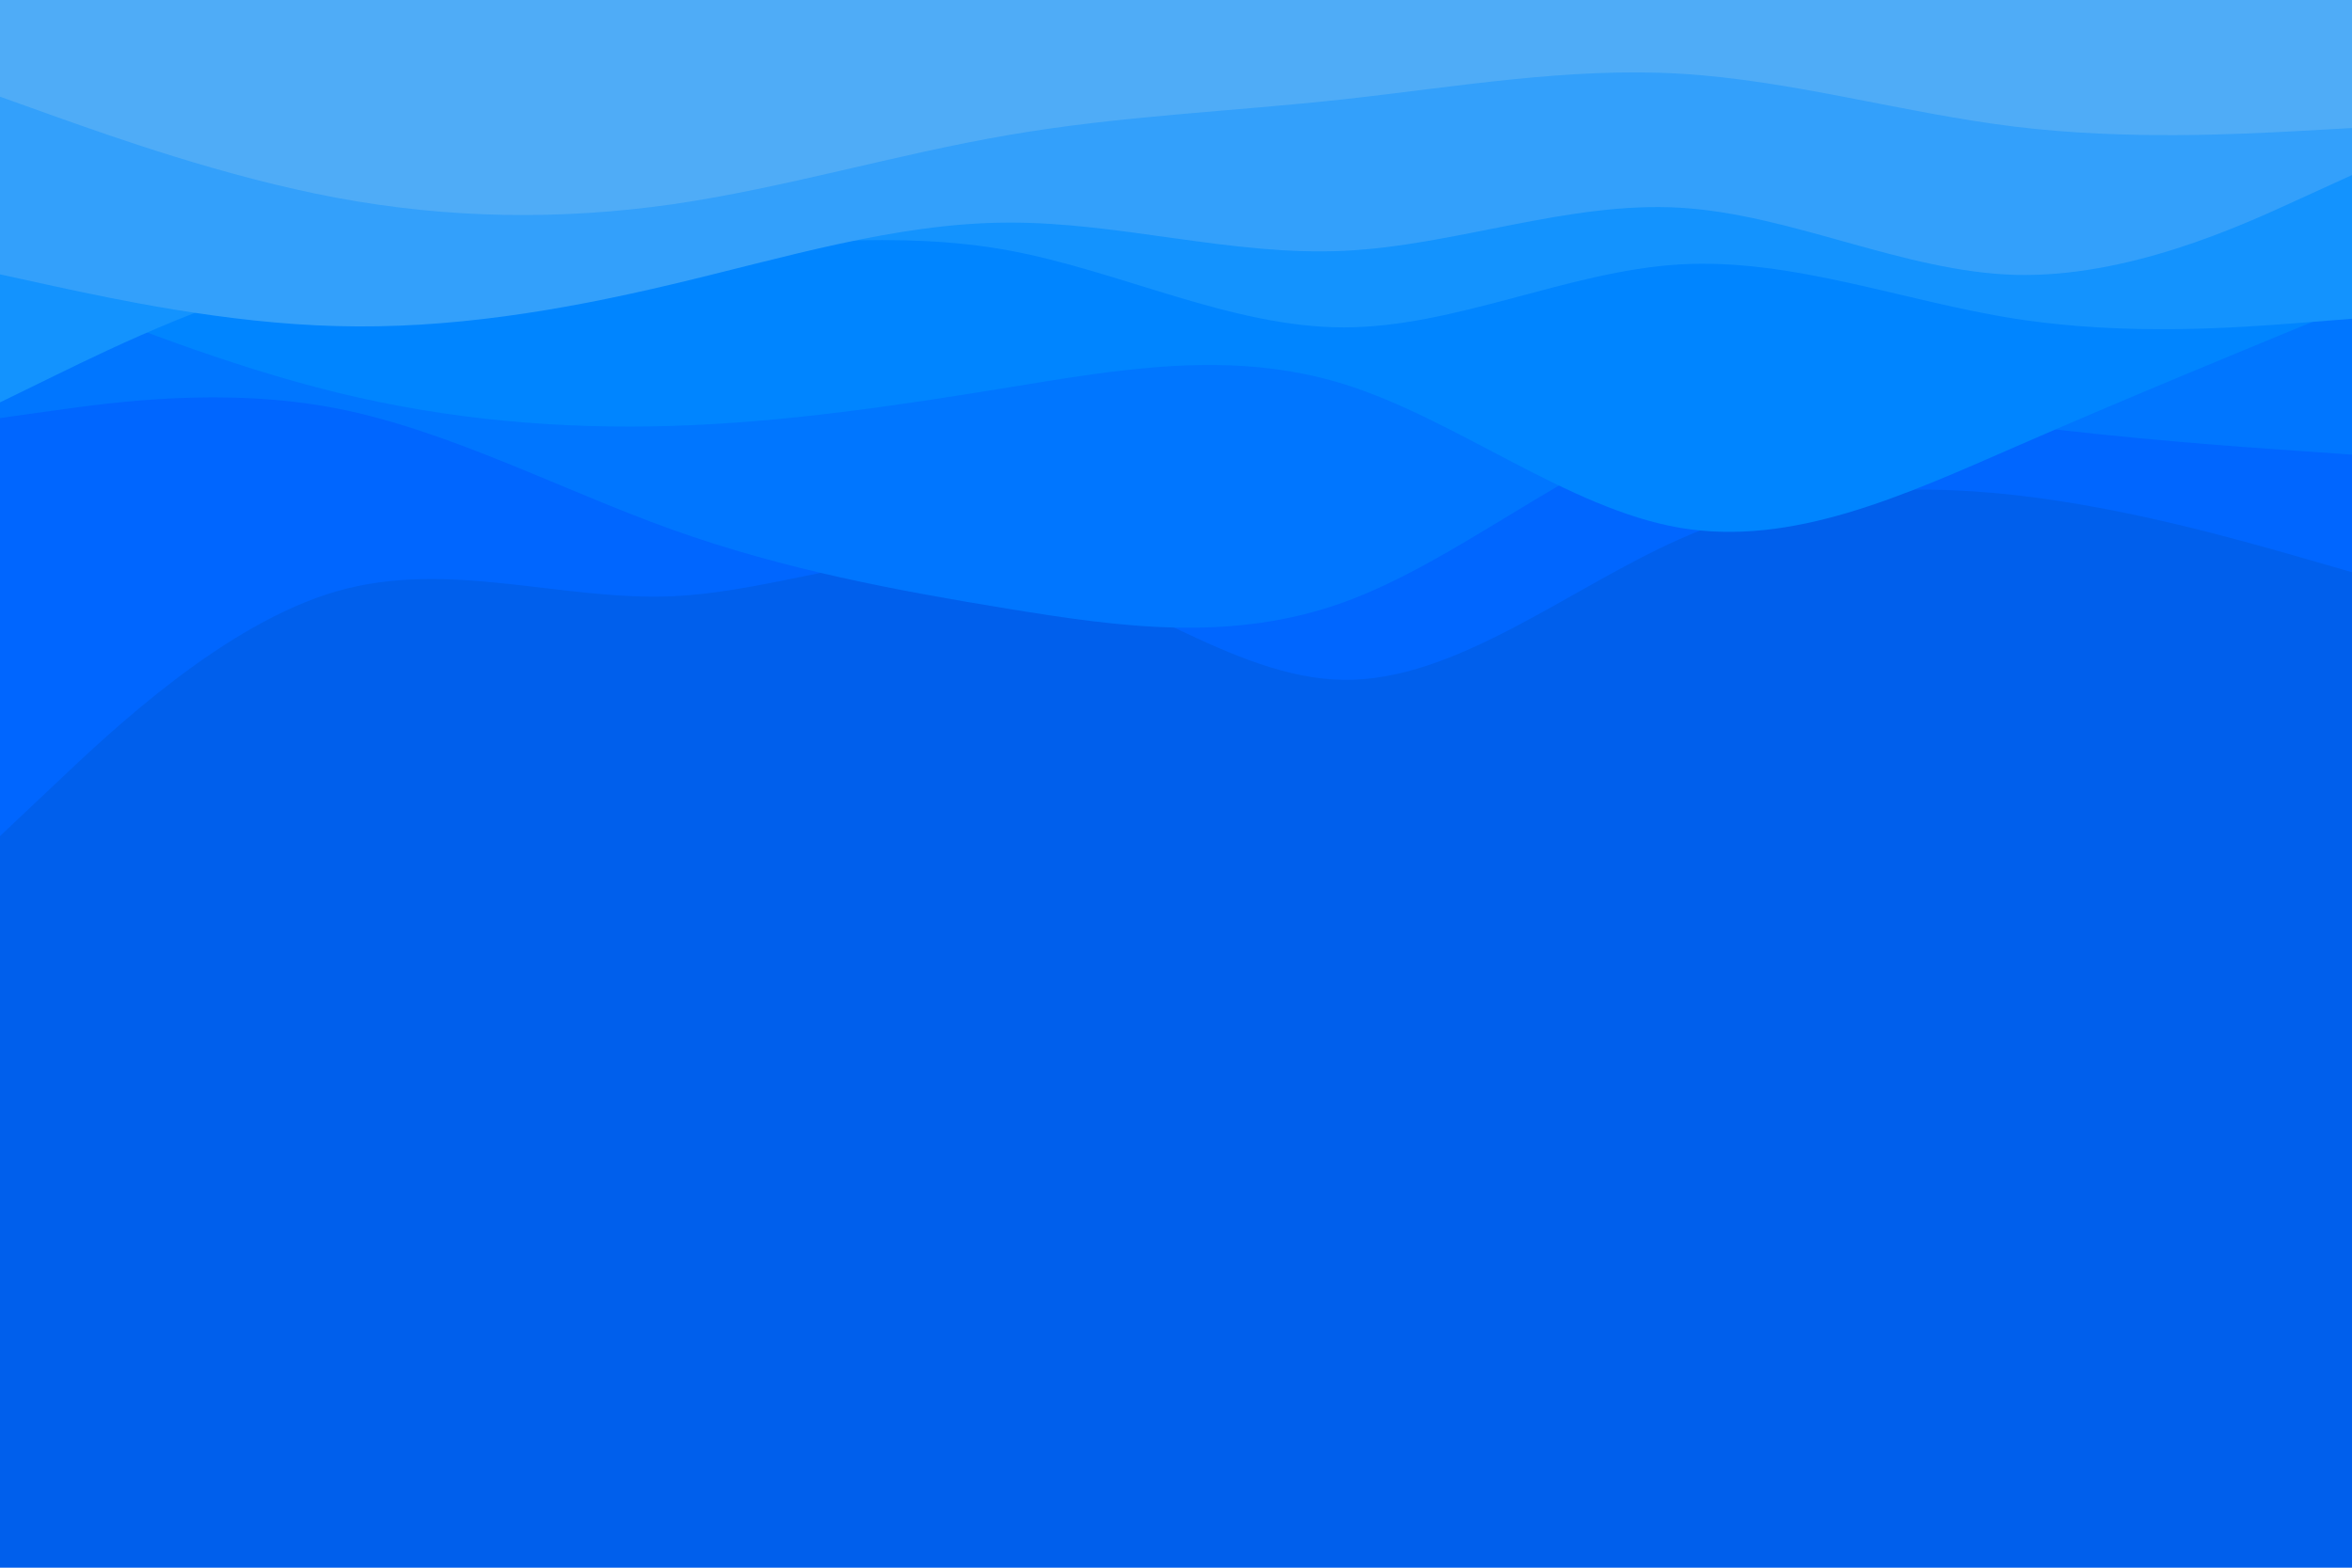
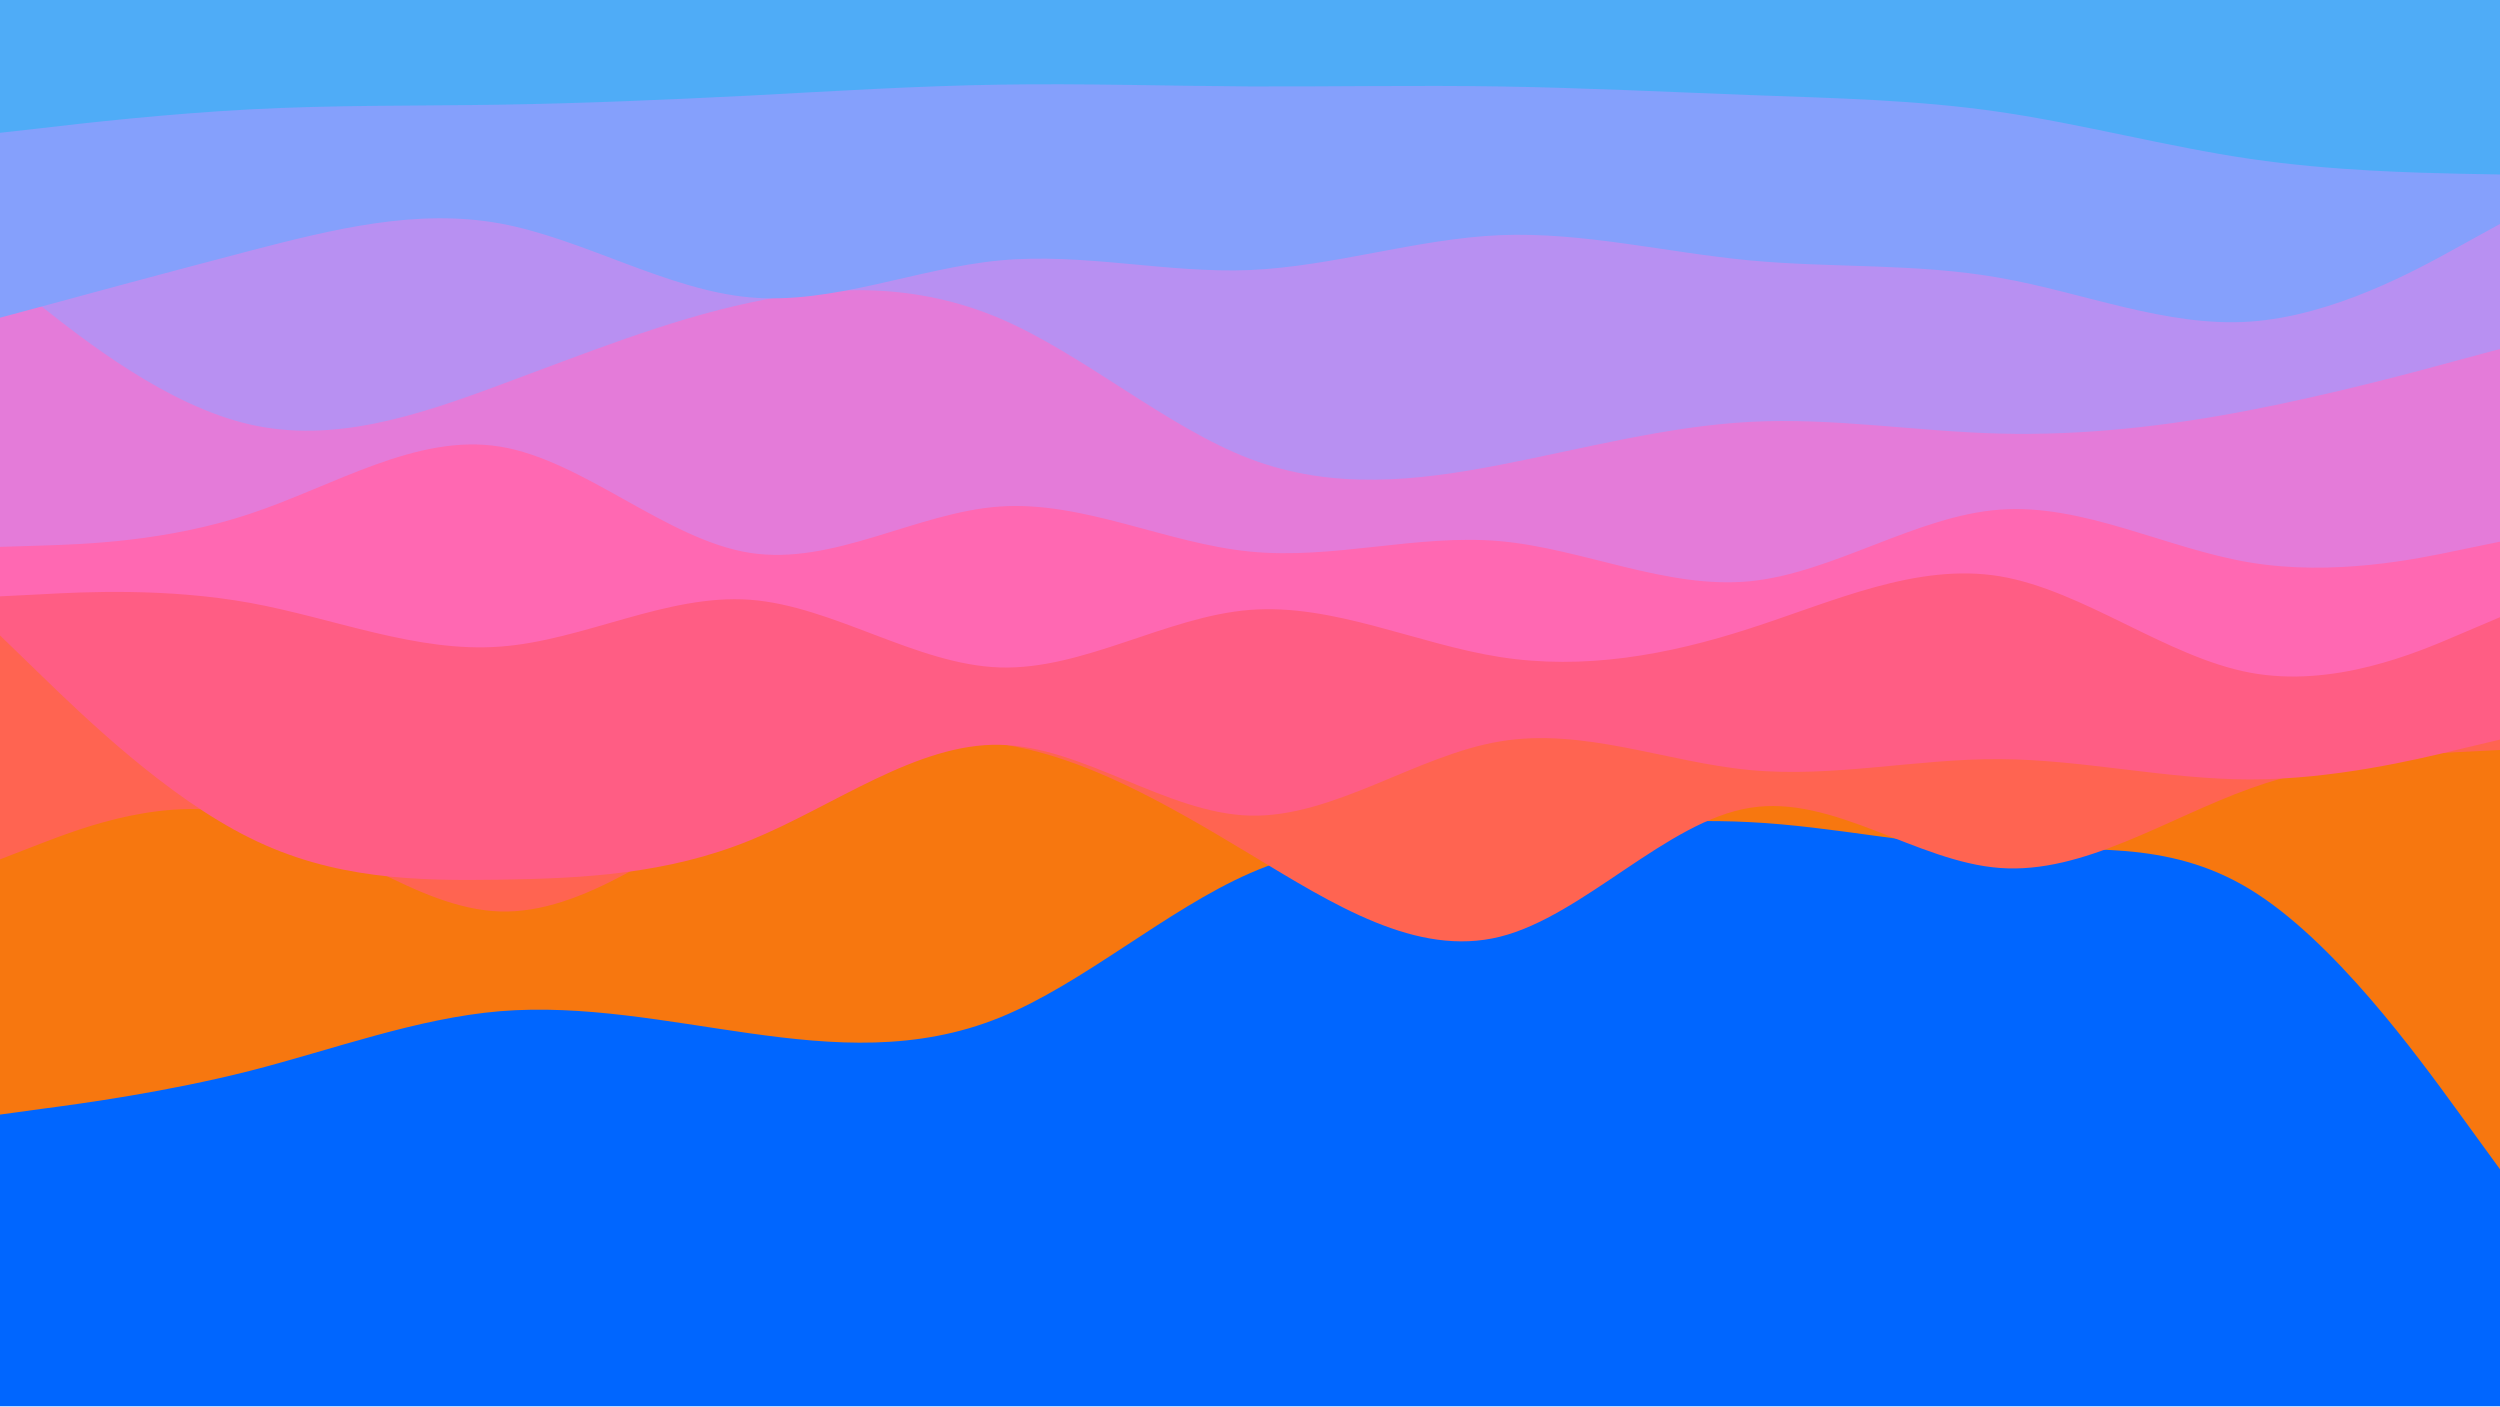
- <svg xmlns="http://www.w3.org/2000/svg" id="visual" viewBox="0 0 900 600" width="900" height="600" version="1.1">
-   <rect x="0" y="0" width="900" height="600" fill="#005fec" />
-   <path d="M0 320L21.5 299.7C43 279.3 86 238.7 128.8 226.3C171.7 214 214.3 230 257.2 228.2C300 226.3 343 206.7 385.8 215C428.7 223.3 471.3 259.7 514.2 260.2C557 260.7 600 225.3 642.8 206.3C685.7 187.3 728.3 184.7 771.2 189.5C814 194.3 857 206.7 878.5 212.8L900 219L900 0L878.5 0C857 0 814 0 771.2 0C728.3 0 685.7 0 642.8 0C600 0 557 0 514.2 0C471.3 0 428.7 0 385.8 0C343 0 300 0 257.2 0C214.3 0 171.7 0 128.8 0C86 0 43 0 21.5 0L0 0Z" fill="#0066ff" />
-   <path d="M0 160L21.5 157C43 154 86 148 128.8 156.3C171.7 164.7 214.3 187.3 257.2 202.7C300 218 343 226 385.8 233C428.7 240 471.3 246 514.2 230.5C557 215 600 178 642.8 163.5C685.7 149 728.3 157 771.2 162.5C814 168 857 171 878.5 172.5L900 174L900 0L878.5 0C857 0 814 0 771.2 0C728.3 0 685.7 0 642.8 0C600 0 557 0 514.2 0C471.3 0 428.7 0 385.8 0C343 0 300 0 257.2 0C214.3 0 171.7 0 128.8 0C86 0 43 0 21.5 0L0 0Z" fill="#0076ff" />
-   <path d="M0 105L21.5 113.7C43 122.3 86 139.7 128.8 150.2C171.7 160.7 214.3 164.3 257.2 163C300 161.7 343 155.3 385.8 148.3C428.7 141.3 471.3 133.7 514.2 147C557 160.3 600 194.7 642.8 202C685.7 209.3 728.3 189.7 771.2 171C814 152.3 857 134.7 878.5 125.8L900 117L900 0L878.5 0C857 0 814 0 771.2 0C728.3 0 685.7 0 642.8 0C600 0 557 0 514.2 0C471.3 0 428.7 0 385.8 0C343 0 300 0 257.2 0C214.3 0 171.7 0 128.8 0C86 0 43 0 21.5 0L0 0Z" fill="#0085ff" />
-   <path d="M0 154L21.5 143.5C43 133 86 112 128.8 103C171.7 94 214.3 97 257.2 95.5C300 94 343 88 385.8 95.8C428.7 103.7 471.3 125.3 514.2 125.3C557 125.3 600 103.7 642.8 101.2C685.7 98.7 728.3 115.3 771.2 122C814 128.7 857 125.3 878.5 123.7L900 122L900 0L878.5 0C857 0 814 0 771.2 0C728.3 0 685.7 0 642.8 0C600 0 557 0 514.2 0C471.3 0 428.7 0 385.8 0C343 0 300 0 257.2 0C214.3 0 171.7 0 128.8 0C86 0 43 0 21.5 0L0 0Z" fill="#1393fe" />
-   <path d="M0 105L21.5 109.7C43 114.3 86 123.7 128.8 124.8C171.7 126 214.3 119 257.2 108.8C300 98.7 343 85.3 385.8 85.2C428.7 85 471.3 98 514.2 96C557 94 600 77 642.8 79.5C685.7 82 728.3 104 771.2 105.2C814 106.3 857 86.7 878.5 76.8L900 67L900 0L878.5 0C857 0 814 0 771.2 0C728.3 0 685.7 0 642.8 0C600 0 557 0 514.2 0C471.3 0 428.7 0 385.8 0C343 0 300 0 257.2 0C214.3 0 171.7 0 128.8 0C86 0 43 0 21.5 0L0 0Z" fill="#33a0fb" />
-   <path d="M0 37L21.5 44.7C43 52.3 86 67.7 128.8 75.7C171.7 83.7 214.3 84.3 257.2 78.2C300 72 343 59 385.8 51.7C428.7 44.3 471.3 42.7 514.2 38C557 33.3 600 25.7 642.8 28.2C685.7 30.7 728.3 43.3 771.2 48.5C814 53.7 857 51.3 878.5 50.2L900 49L900 0L878.5 0C857 0 814 0 771.2 0C728.3 0 685.7 0 642.8 0C600 0 557 0 514.2 0C471.3 0 428.7 0 385.8 0C343 0 300 0 257.2 0C214.3 0 171.7 0 128.8 0C86 0 43 0 21.5 0L0 0Z" fill="#4facf7" />
+ <svg xmlns="http://www.w3.org/2000/svg" id="visual" viewBox="0 0 960 540" width="960" height="540" version="1.1">
+   <rect x="0" y="0" width="960" height="540" fill="#0066FF" />
+   <path d="M0 428L16 425.8C32 423.7 64 419.3 96 411.2C128 403 160 391 192 388.3C224 385.7 256 392.3 288 396.8C320 401.3 352 403.7 384 390.7C416 377.7 448 349.3 480 335.3C512 321.3 544 321.7 576 319.8C608 318 640 314 672 315.7C704 317.3 736 324.7 768 325.8C800 327 832 322 864 341.5C896 361 928 405 944 427L960 449L960 0L944 0C928 0 896 0 864 0C832 0 800 0 768 0C736 0 704 0 672 0C640 0 608 0 576 0C544 0 512 0 480 0C448 0 416 0 384 0C352 0 320 0 288 0C256 0 224 0 192 0C160 0 128 0 96 0C64 0 32 0 16 0L0 0Z" fill="#f7770f" />
+   <path d="M0 330L16 323.8C32 317.7 64 305.3 96 313.2C128 321 160 349 192 350C224 351 256 325 288 307.5C320 290 352 281 384 285.7C416 290.3 448 308.7 480 328C512 347.3 544 367.7 576 359.7C608 351.7 640 315.3 672 310.2C704 305 736 331 768 333.3C800 335.7 832 314.3 864 302.8C896 291.3 928 289.7 944 288.8L960 288L960 0L944 0C928 0 896 0 864 0C832 0 800 0 768 0C736 0 704 0 672 0C640 0 608 0 576 0C544 0 512 0 480 0C448 0 416 0 384 0C352 0 320 0 288 0C256 0 224 0 192 0C160 0 128 0 96 0C64 0 32 0 16 0L0 0Z" fill="#ff6451" />
+   <path d="M0 244L16 259.5C32 275 64 306 96 321.8C128 337.7 160 338.3 192 337.8C224 337.3 256 335.7 288 322.7C320 309.7 352 285.3 384 286C416 286.7 448 312.3 480 313.2C512 314 544 290 576 284.7C608 279.3 640 292.7 672 295.7C704 298.7 736 291.3 768 291.5C800 291.7 832 299.3 864 299.3C896 299.3 928 291.7 944 287.8L960 284L960 0L944 0C928 0 896 0 864 0C832 0 800 0 768 0C736 0 704 0 672 0C640 0 608 0 576 0C544 0 512 0 480 0C448 0 416 0 384 0C352 0 320 0 288 0C256 0 224 0 192 0C160 0 128 0 96 0C64 0 32 0 16 0L0 0Z" fill="#ff5d84" />
+   <path d="M0 229L16 228.2C32 227.3 64 225.7 96 231.5C128 237.3 160 250.7 192 248.3C224 246 256 228 288 230.3C320 232.7 352 255.3 384 256.3C416 257.3 448 236.7 480 234.2C512 231.7 544 247.3 576 252.3C608 257.3 640 251.7 672 241.3C704 231 736 216 768 221.3C800 226.7 832 252.3 864 258.3C896 264.3 928 250.7 944 243.8L960 237L960 0L944 0C928 0 896 0 864 0C832 0 800 0 768 0C736 0 704 0 672 0C640 0 608 0 576 0C544 0 512 0 480 0C448 0 416 0 384 0C352 0 320 0 288 0C256 0 224 0 192 0C160 0 128 0 96 0C64 0 32 0 16 0L0 0Z" fill="#ff68b2" />
+   <path d="M0 210L16 209.5C32 209 64 208 96 197.3C128 186.7 160 166.3 192 171.5C224 176.7 256 207.3 288 212.3C320 217.3 352 196.7 384 194.5C416 192.3 448 208.7 480 211.8C512 215 544 205 576 207.8C608 210.7 640 226.3 672 223.2C704 220 736 198 768 195.7C800 193.3 832 210.7 864 216C896 221.3 928 214.7 944 211.3L960 208L960 0L944 0C928 0 896 0 864 0C832 0 800 0 768 0C736 0 704 0 672 0C640 0 608 0 576 0C544 0 512 0 480 0C448 0 416 0 384 0C352 0 320 0 288 0C256 0 224 0 192 0C160 0 128 0 96 0C64 0 32 0 16 0L0 0Z" fill="#e47bd9" />
+   <path d="M0 105L16 117.7C32 130.3 64 155.7 96 163C128 170.3 160 159.7 192 147.8C224 136 256 123 288 116.2C320 109.3 352 108.7 384 122.3C416 136 448 164 480 176.2C512 188.3 544 184.7 576 178.5C608 172.3 640 163.7 672 162C704 160.3 736 165.7 768 166.5C800 167.3 832 163.7 864 157.5C896 151.3 928 142.7 944 138.3L960 134L960 0L944 0C928 0 896 0 864 0C832 0 800 0 768 0C736 0 704 0 672 0C640 0 608 0 576 0C544 0 512 0 480 0C448 0 416 0 384 0C352 0 320 0 288 0C256 0 224 0 192 0C160 0 128 0 96 0C64 0 32 0 16 0L0 0Z" fill="#b890f2" />
+   <path d="M0 122L16 117.7C32 113.3 64 104.7 96 96.3C128 88 160 80 192 85.8C224 91.7 256 111.3 288 114.2C320 117 352 103 384 100C416 97 448 105 480 103.7C512 102.3 544 91.7 576 90.3C608 89 640 97 672 100C704 103 736 101 768 106.7C800 112.3 832 125.7 864 123.5C896 121.3 928 103.7 944 94.8L960 86L960 0L944 0C928 0 896 0 864 0C832 0 800 0 768 0C736 0 704 0 672 0C640 0 608 0 576 0C544 0 512 0 480 0C448 0 416 0 384 0C352 0 320 0 288 0C256 0 224 0 192 0C160 0 128 0 96 0C64 0 32 0 16 0L0 0Z" fill="#85a0fc" />
+   <path d="M0 51L16 49.2C32 47.3 64 43.7 96 42C128 40.3 160 40.7 192 40.2C224 39.7 256 38.3 288 36.7C320 35 352 33 384 32.5C416 32 448 33 480 33.2C512 33.3 544 32.7 576 33.2C608 33.7 640 35.3 672 36.5C704 37.7 736 38.3 768 43C800 47.7 832 56.3 864 61C896 65.7 928 66.3 944 66.7L960 67L960 0L944 0C928 0 896 0 864 0C832 0 800 0 768 0C736 0 704 0 672 0C640 0 608 0 576 0C544 0 512 0 480 0C448 0 416 0 384 0C352 0 320 0 288 0C256 0 224 0 192 0C160 0 128 0 96 0C64 0 32 0 16 0L0 0Z" fill="#4facf7" />
</svg>
